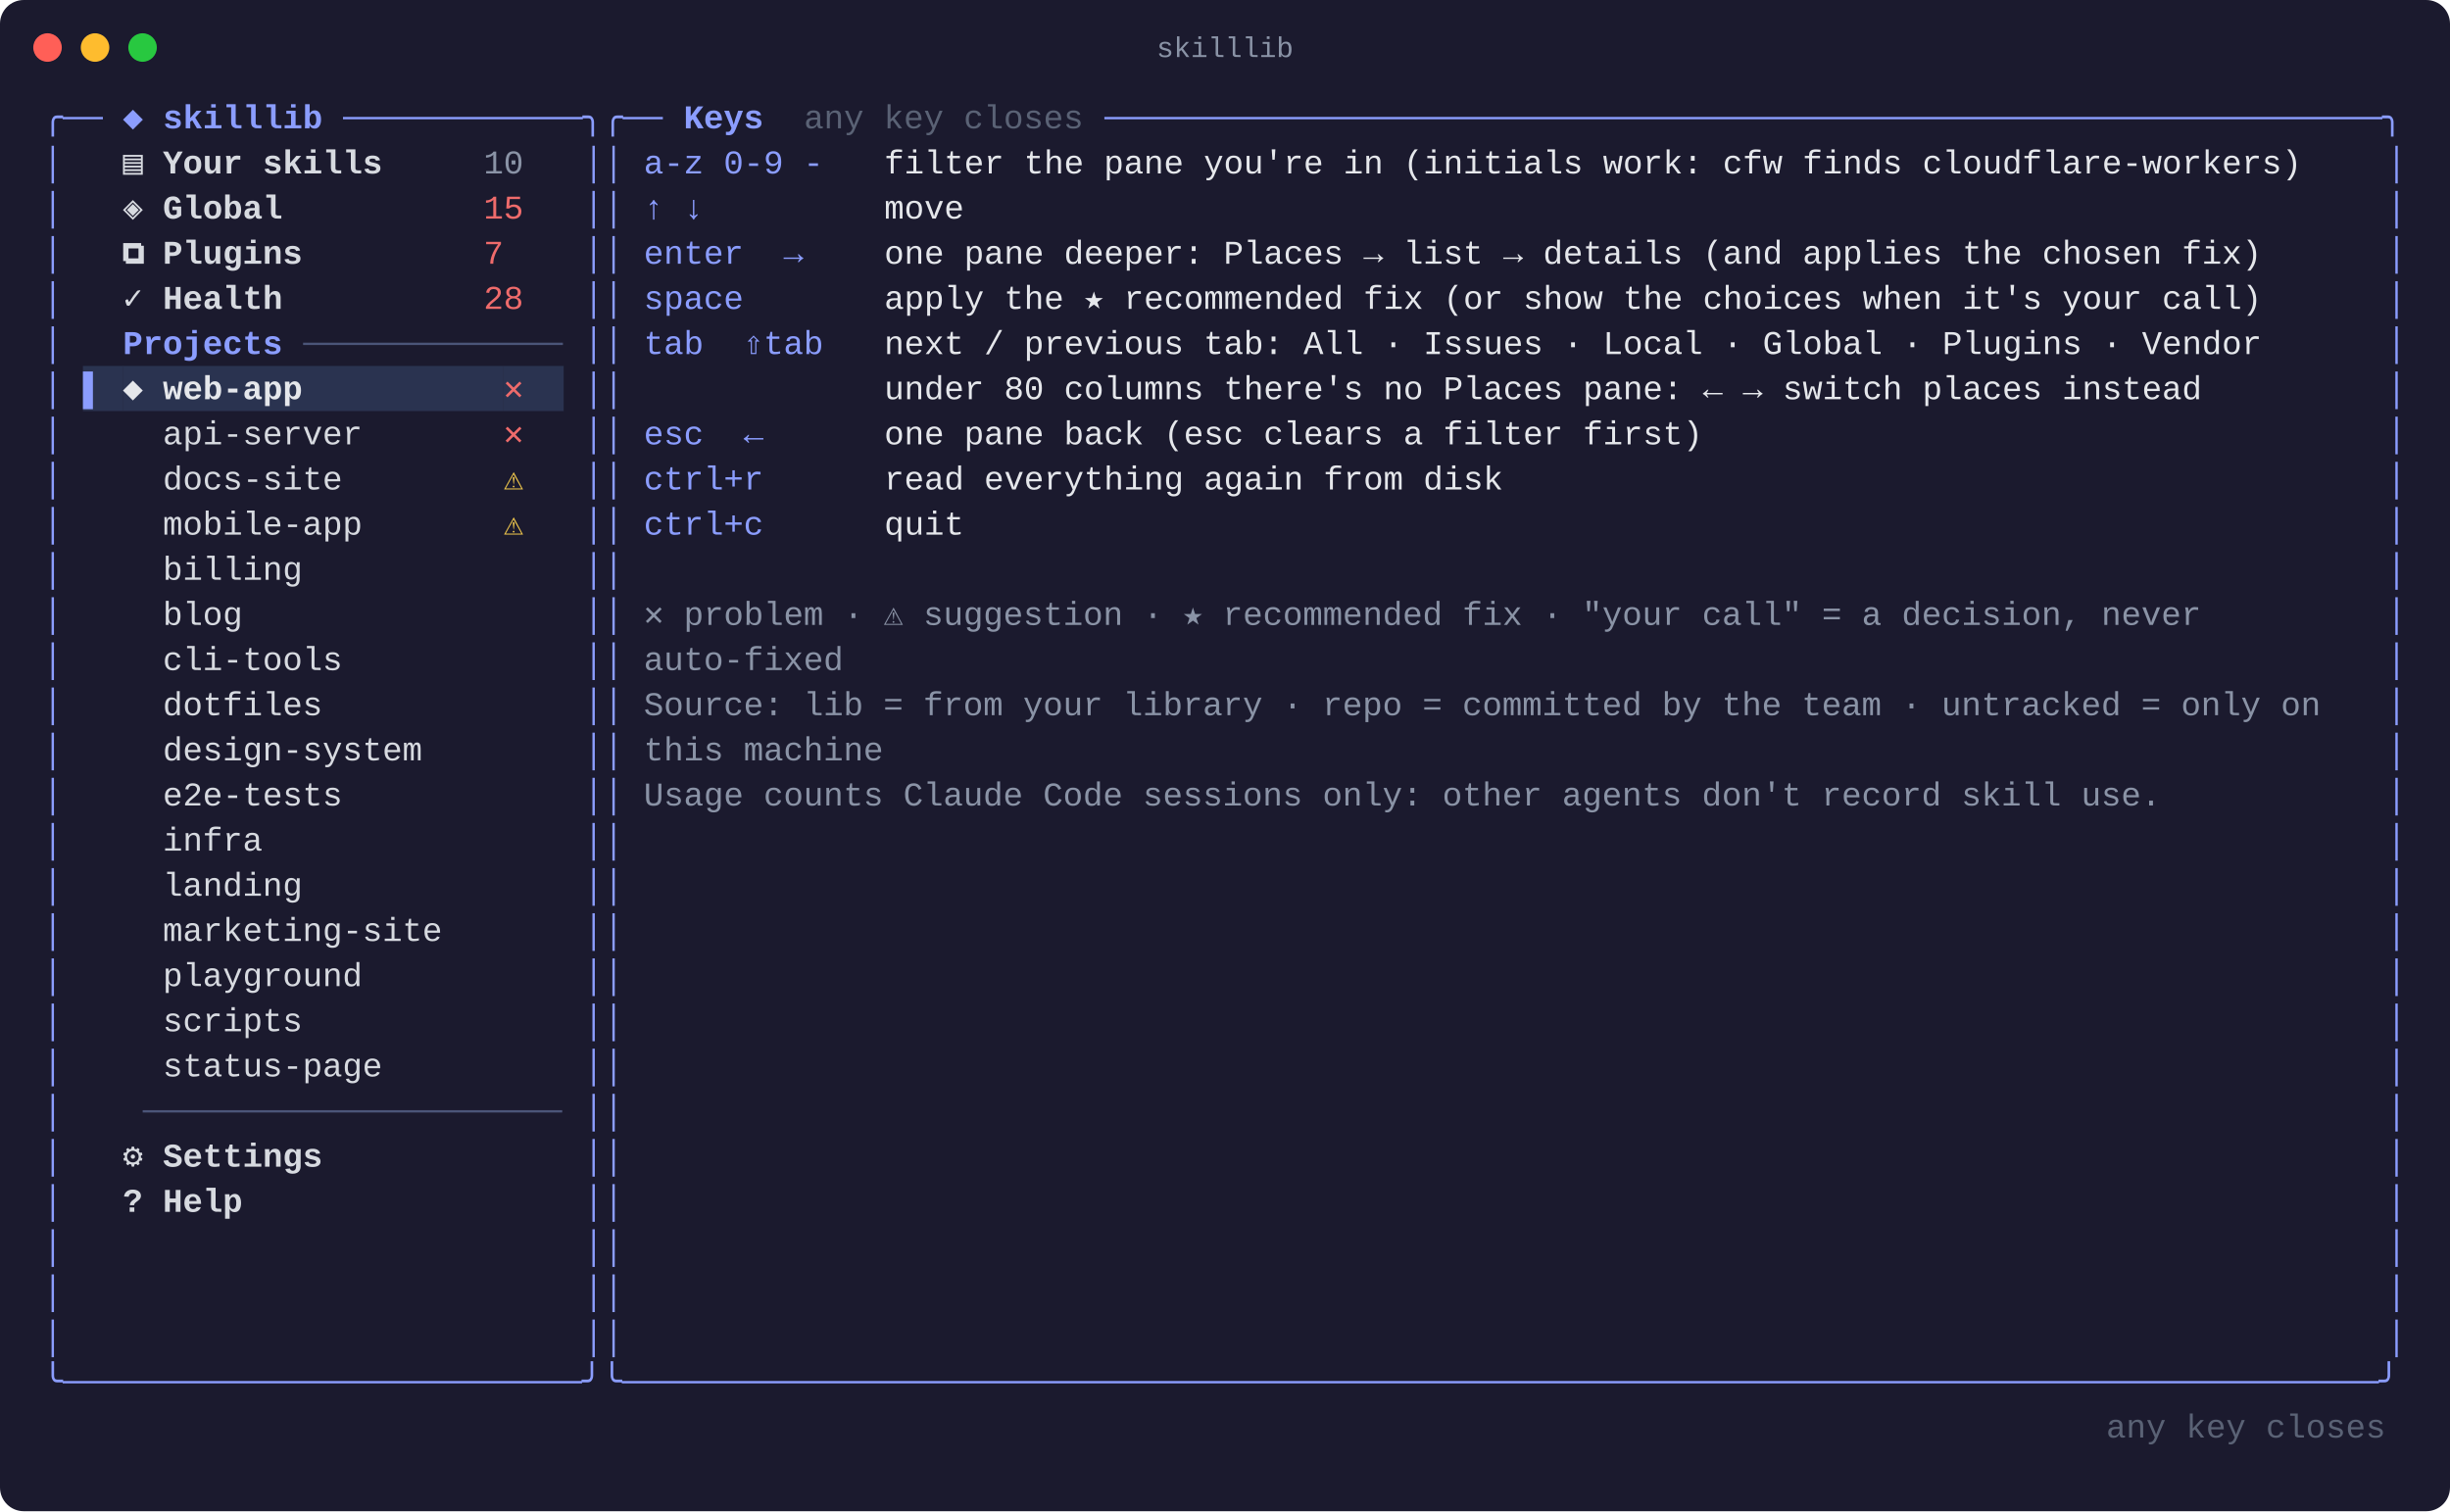
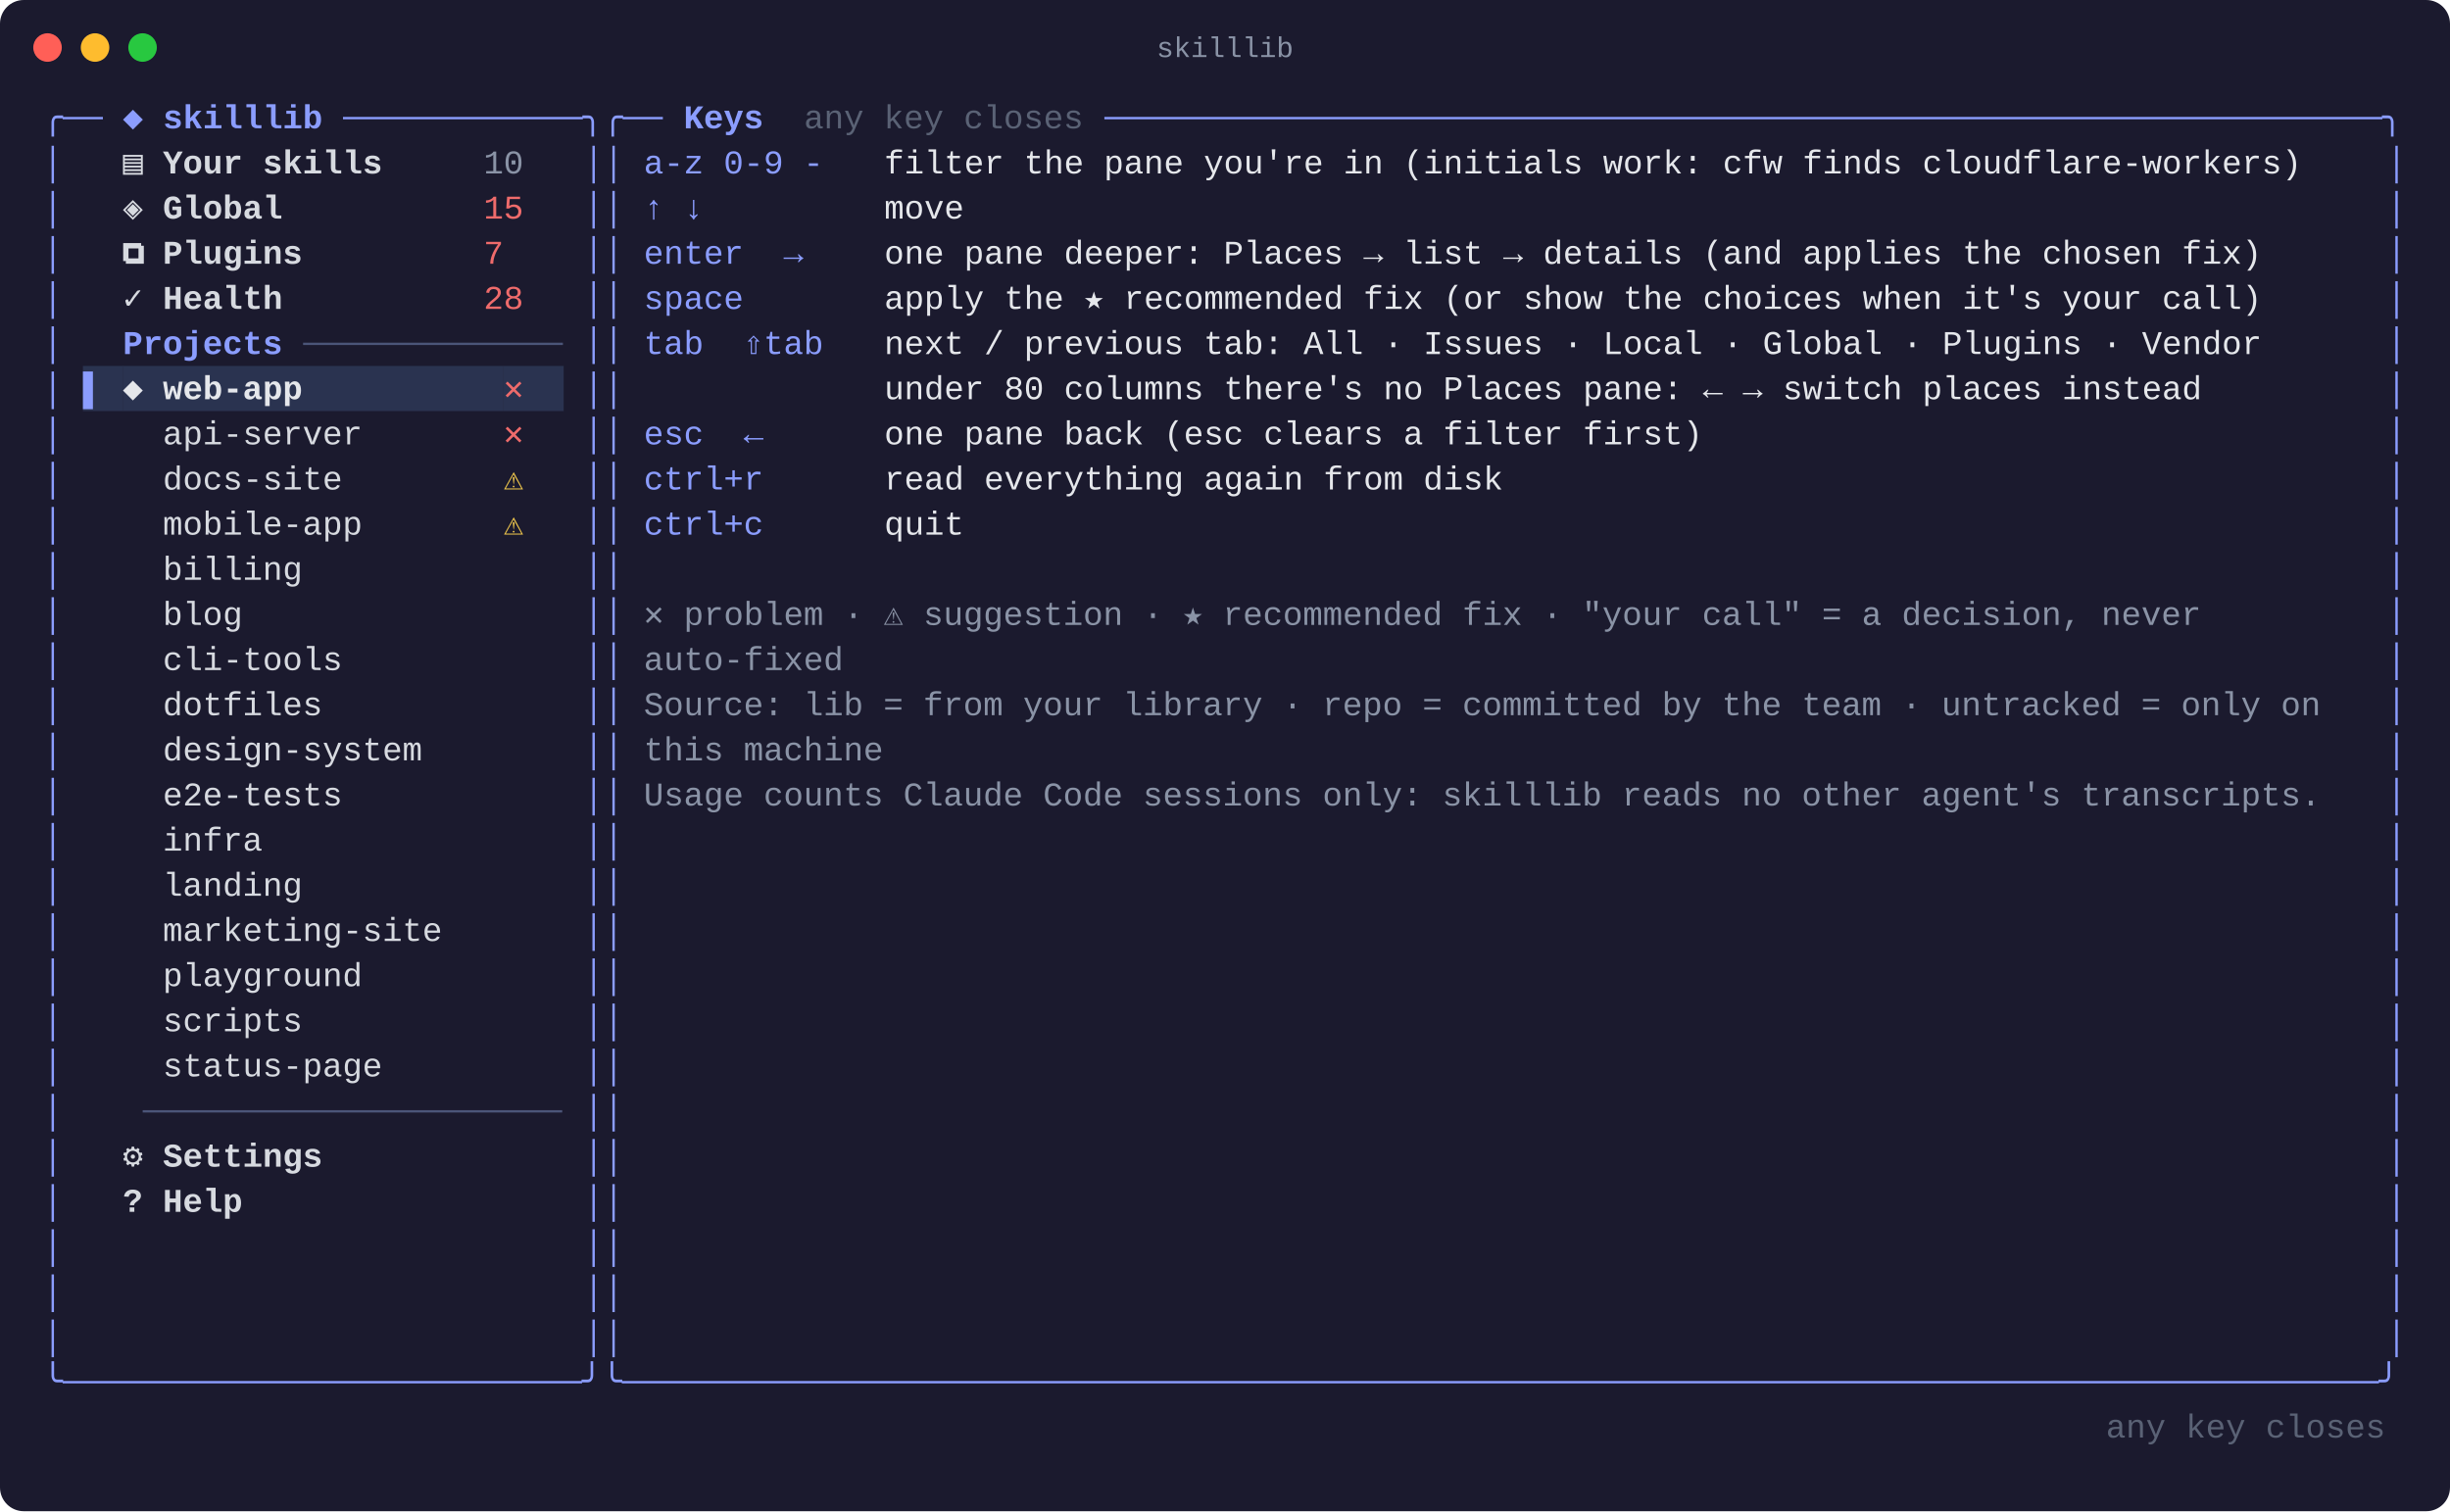
<svg xmlns="http://www.w3.org/2000/svg" width="1031" height="636" viewBox="0 0 1031 636" font-family="SFMono-Regular, Menlo, Consolas, 'Liberation Mono', monospace" font-size="14">
  <rect width="1031" height="636" rx="10" fill="#1b1a2e" />
  <circle cx="20" cy="20" r="6" fill="#ff5f57" />
  <circle cx="40" cy="20" r="6" fill="#febc2e" />
  <circle cx="60" cy="20" r="6" fill="#28c840" />
  <text x="515.5" y="24" fill="#8a93a6" font-size="12" text-anchor="middle">skilllib</text>
  <text x="18.0" y="54.0" fill="#8b9dff" xml:space="preserve" textLength="25.3" lengthAdjust="spacingAndGlyphs">╭──</text>
  <text x="43.3" y="54.0" fill="#8b9dff" font-weight="bold" xml:space="preserve" textLength="101.2" lengthAdjust="spacingAndGlyphs"> ◆ skilllib </text>
  <text x="144.4" y="54.0" fill="#8b9dff" xml:space="preserve" textLength="134.9" lengthAdjust="spacingAndGlyphs">────────────╮╭──</text>
  <text x="279.3" y="54.0" fill="#8b9dff" font-weight="bold" xml:space="preserve" textLength="50.6" lengthAdjust="spacingAndGlyphs"> Keys </text>
  <text x="329.9" y="54.0" fill="#5a6275" xml:space="preserve" textLength="134.9" lengthAdjust="spacingAndGlyphs"> any key closes </text>
  <text x="464.8" y="54.0" fill="#8b9dff" xml:space="preserve" textLength="547.9" lengthAdjust="spacingAndGlyphs">────────────────────────────────────────────────────────────────╮</text>
  <text x="18.0" y="73.0" fill="#8b9dff" xml:space="preserve" textLength="8.4" lengthAdjust="spacingAndGlyphs">│</text>
  <text x="51.7" y="73.0" fill="#d7dae0" font-weight="bold" xml:space="preserve" textLength="151.7" lengthAdjust="spacingAndGlyphs">▤ Your skills     </text>
  <text x="203.5" y="73.0" fill="#8a93a6" xml:space="preserve" textLength="33.7" lengthAdjust="spacingAndGlyphs">10  </text>
  <text x="245.6" y="73.0" fill="#8b9dff" xml:space="preserve" textLength="16.9" lengthAdjust="spacingAndGlyphs">││</text>
  <text x="270.9" y="73.0" fill="#8b9dff" xml:space="preserve" textLength="101.2" lengthAdjust="spacingAndGlyphs">a-z 0-9 -   </text>
  <text x="372.1" y="73.0" fill="#e5e7eb" xml:space="preserve" textLength="598.5" lengthAdjust="spacingAndGlyphs">filter the pane you're in (initials work: cfw finds cloudflare-workers)</text>
  <text x="1004.3" y="73.0" fill="#8b9dff" xml:space="preserve" textLength="8.4" lengthAdjust="spacingAndGlyphs">│</text>
  <text x="18.0" y="92.0" fill="#8b9dff" xml:space="preserve" textLength="8.4" lengthAdjust="spacingAndGlyphs">│</text>
  <text x="51.7" y="92.0" fill="#d7dae0" font-weight="bold" xml:space="preserve" textLength="151.7" lengthAdjust="spacingAndGlyphs">◈ Global          </text>
  <text x="203.5" y="92.0" fill="#ef6b6b" xml:space="preserve" textLength="33.7" lengthAdjust="spacingAndGlyphs">15  </text>
  <text x="245.6" y="92.0" fill="#8b9dff" xml:space="preserve" textLength="16.9" lengthAdjust="spacingAndGlyphs">││</text>
  <text x="270.9" y="92.0" fill="#8b9dff" xml:space="preserve" textLength="101.2" lengthAdjust="spacingAndGlyphs">↑ ↓         </text>
  <text x="372.1" y="92.0" fill="#e5e7eb" xml:space="preserve" textLength="33.7" lengthAdjust="spacingAndGlyphs">move</text>
  <text x="1004.3" y="92.0" fill="#8b9dff" xml:space="preserve" textLength="8.4" lengthAdjust="spacingAndGlyphs">│</text>
  <text x="18.0" y="111.0" fill="#8b9dff" xml:space="preserve" textLength="8.4" lengthAdjust="spacingAndGlyphs">│</text>
  <text x="51.7" y="111.0" fill="#d7dae0" font-weight="bold" xml:space="preserve" textLength="151.7" lengthAdjust="spacingAndGlyphs">⧉ Plugins         </text>
  <text x="203.5" y="111.0" fill="#ef6b6b" xml:space="preserve" textLength="33.7" lengthAdjust="spacingAndGlyphs">7   </text>
  <text x="245.6" y="111.0" fill="#8b9dff" xml:space="preserve" textLength="16.9" lengthAdjust="spacingAndGlyphs">││</text>
  <text x="270.9" y="111.0" fill="#8b9dff" xml:space="preserve" textLength="101.2" lengthAdjust="spacingAndGlyphs">enter  →    </text>
  <text x="372.1" y="111.0" fill="#e5e7eb" xml:space="preserve" textLength="581.7" lengthAdjust="spacingAndGlyphs">one pane deeper: Places → list → details (and applies the chosen fix)</text>
  <text x="1004.3" y="111.0" fill="#8b9dff" xml:space="preserve" textLength="8.4" lengthAdjust="spacingAndGlyphs">│</text>
  <text x="18.0" y="130.0" fill="#8b9dff" xml:space="preserve" textLength="8.4" lengthAdjust="spacingAndGlyphs">│</text>
  <text x="51.7" y="130.0" fill="#d7dae0" font-weight="bold" xml:space="preserve" textLength="151.7" lengthAdjust="spacingAndGlyphs">✓ Health          </text>
  <text x="203.5" y="130.0" fill="#ef6b6b" xml:space="preserve" textLength="33.7" lengthAdjust="spacingAndGlyphs">28  </text>
  <text x="245.6" y="130.0" fill="#8b9dff" xml:space="preserve" textLength="16.9" lengthAdjust="spacingAndGlyphs">││</text>
  <text x="270.9" y="130.0" fill="#8b9dff" xml:space="preserve" textLength="101.2" lengthAdjust="spacingAndGlyphs">space       </text>
  <text x="372.1" y="130.0" fill="#e5e7eb" xml:space="preserve" textLength="581.7" lengthAdjust="spacingAndGlyphs">apply the ★ recommended fix (or show the choices when it's your call)</text>
  <text x="1004.3" y="130.0" fill="#8b9dff" xml:space="preserve" textLength="8.4" lengthAdjust="spacingAndGlyphs">│</text>
  <text x="18.0" y="149.0" fill="#8b9dff" xml:space="preserve" textLength="8.4" lengthAdjust="spacingAndGlyphs">│</text>
  <text x="34.9" y="149.0" fill="#8b9dff" font-weight="bold" xml:space="preserve" textLength="92.7" lengthAdjust="spacingAndGlyphs">  Projects </text>
  <text x="127.6" y="149.0" fill="#4b5578" xml:space="preserve" textLength="109.6" lengthAdjust="spacingAndGlyphs">─────────────</text>
  <text x="245.6" y="149.0" fill="#8b9dff" xml:space="preserve" textLength="16.9" lengthAdjust="spacingAndGlyphs">││</text>
  <text x="270.9" y="149.0" fill="#8b9dff" xml:space="preserve" textLength="101.2" lengthAdjust="spacingAndGlyphs">tab  ⇧tab   </text>
  <text x="372.1" y="149.0" fill="#e5e7eb" xml:space="preserve" textLength="581.7" lengthAdjust="spacingAndGlyphs">next / previous tab: All · Issues · Local · Global · Plugins · Vendor</text>
  <text x="1004.3" y="149.0" fill="#8b9dff" xml:space="preserve" textLength="8.4" lengthAdjust="spacingAndGlyphs">│</text>
  <text x="18.0" y="168.0" fill="#8b9dff" xml:space="preserve" textLength="8.4" lengthAdjust="spacingAndGlyphs">│</text>
  <rect x="34.9" y="154.0" width="16.9" height="19" fill="#2a3350" />
  <text x="34.9" y="168.0" fill="#8b9dff" xml:space="preserve" textLength="16.9" lengthAdjust="spacingAndGlyphs">▌ </text>
  <rect x="51.7" y="154.0" width="160.2" height="19" fill="#2a3350" />
  <text x="51.7" y="168.0" fill="#e5e7eb" font-weight="bold" xml:space="preserve" textLength="160.2" lengthAdjust="spacingAndGlyphs">◆ web-app          </text>
  <rect x="211.9" y="154.0" width="25.3" height="19" fill="#2a3350" />
  <text x="211.9" y="168.0" fill="#ef6b6b" xml:space="preserve" textLength="25.3" lengthAdjust="spacingAndGlyphs">✕  </text>
  <text x="245.6" y="168.0" fill="#8b9dff" xml:space="preserve" textLength="16.9" lengthAdjust="spacingAndGlyphs">││</text>
  <text x="372.1" y="168.0" fill="#e5e7eb" xml:space="preserve" textLength="556.4" lengthAdjust="spacingAndGlyphs">under 80 columns there's no Places pane: ← → switch places instead</text>
  <text x="1004.3" y="168.0" fill="#8b9dff" xml:space="preserve" textLength="8.4" lengthAdjust="spacingAndGlyphs">│</text>
  <text x="18.0" y="187.0" fill="#8b9dff" xml:space="preserve" textLength="8.4" lengthAdjust="spacingAndGlyphs">│</text>
  <text x="51.7" y="187.0" fill="#d7dae0" xml:space="preserve" textLength="160.2" lengthAdjust="spacingAndGlyphs">  api-server       </text>
  <text x="211.9" y="187.0" fill="#ef6b6b" xml:space="preserve" textLength="25.3" lengthAdjust="spacingAndGlyphs">✕  </text>
  <text x="245.6" y="187.0" fill="#8b9dff" xml:space="preserve" textLength="16.9" lengthAdjust="spacingAndGlyphs">││</text>
  <text x="270.9" y="187.0" fill="#8b9dff" xml:space="preserve" textLength="101.2" lengthAdjust="spacingAndGlyphs">esc  ←      </text>
  <text x="372.1" y="187.0" fill="#e5e7eb" xml:space="preserve" textLength="345.6" lengthAdjust="spacingAndGlyphs">one pane back (esc clears a filter first)</text>
  <text x="1004.3" y="187.0" fill="#8b9dff" xml:space="preserve" textLength="8.4" lengthAdjust="spacingAndGlyphs">│</text>
  <text x="18.0" y="206.0" fill="#8b9dff" xml:space="preserve" textLength="8.4" lengthAdjust="spacingAndGlyphs">│</text>
  <text x="51.7" y="206.0" fill="#d7dae0" xml:space="preserve" textLength="160.2" lengthAdjust="spacingAndGlyphs">  docs-site        </text>
  <text x="211.9" y="206.0" fill="#f2c94c" xml:space="preserve" textLength="25.3" lengthAdjust="spacingAndGlyphs">⚠  </text>
  <text x="245.6" y="206.0" fill="#8b9dff" xml:space="preserve" textLength="16.9" lengthAdjust="spacingAndGlyphs">││</text>
  <text x="270.9" y="206.0" fill="#8b9dff" xml:space="preserve" textLength="101.2" lengthAdjust="spacingAndGlyphs">ctrl+r      </text>
  <text x="372.1" y="206.0" fill="#e5e7eb" xml:space="preserve" textLength="261.3" lengthAdjust="spacingAndGlyphs">read everything again from disk</text>
  <text x="1004.3" y="206.0" fill="#8b9dff" xml:space="preserve" textLength="8.4" lengthAdjust="spacingAndGlyphs">│</text>
  <text x="18.0" y="225.0" fill="#8b9dff" xml:space="preserve" textLength="8.4" lengthAdjust="spacingAndGlyphs">│</text>
  <text x="51.7" y="225.0" fill="#d7dae0" xml:space="preserve" textLength="160.2" lengthAdjust="spacingAndGlyphs">  mobile-app       </text>
  <text x="211.9" y="225.0" fill="#f2c94c" xml:space="preserve" textLength="25.3" lengthAdjust="spacingAndGlyphs">⚠  </text>
  <text x="245.6" y="225.0" fill="#8b9dff" xml:space="preserve" textLength="16.9" lengthAdjust="spacingAndGlyphs">││</text>
  <text x="270.9" y="225.0" fill="#8b9dff" xml:space="preserve" textLength="101.2" lengthAdjust="spacingAndGlyphs">ctrl+c      </text>
  <text x="372.1" y="225.0" fill="#e5e7eb" xml:space="preserve" textLength="33.7" lengthAdjust="spacingAndGlyphs">quit</text>
  <text x="1004.3" y="225.0" fill="#8b9dff" xml:space="preserve" textLength="8.4" lengthAdjust="spacingAndGlyphs">│</text>
  <text x="18.0" y="244.0" fill="#8b9dff" xml:space="preserve" textLength="8.4" lengthAdjust="spacingAndGlyphs">│</text>
  <text x="51.7" y="244.0" fill="#d7dae0" xml:space="preserve" textLength="193.9" lengthAdjust="spacingAndGlyphs">  billing              </text>
  <text x="245.6" y="244.0" fill="#8b9dff" xml:space="preserve" textLength="16.9" lengthAdjust="spacingAndGlyphs">││</text>
  <text x="1004.3" y="244.0" fill="#8b9dff" xml:space="preserve" textLength="8.4" lengthAdjust="spacingAndGlyphs">│</text>
  <text x="18.0" y="263.0" fill="#8b9dff" xml:space="preserve" textLength="8.4" lengthAdjust="spacingAndGlyphs">│</text>
  <text x="51.7" y="263.0" fill="#d7dae0" xml:space="preserve" textLength="193.9" lengthAdjust="spacingAndGlyphs">  blog                 </text>
  <text x="245.6" y="263.0" fill="#8b9dff" xml:space="preserve" textLength="16.9" lengthAdjust="spacingAndGlyphs">││</text>
  <text x="270.9" y="263.0" fill="#8a93a6" xml:space="preserve" textLength="657.5" lengthAdjust="spacingAndGlyphs">✕ problem · ⚠ suggestion · ★ recommended fix · "your call" = a decision, never</text>
  <text x="1004.3" y="263.0" fill="#8b9dff" xml:space="preserve" textLength="8.4" lengthAdjust="spacingAndGlyphs">│</text>
  <text x="18.0" y="282.0" fill="#8b9dff" xml:space="preserve" textLength="8.4" lengthAdjust="spacingAndGlyphs">│</text>
  <text x="51.7" y="282.0" fill="#d7dae0" xml:space="preserve" textLength="193.9" lengthAdjust="spacingAndGlyphs">  cli-tools            </text>
  <text x="245.6" y="282.0" fill="#8b9dff" xml:space="preserve" textLength="16.9" lengthAdjust="spacingAndGlyphs">││</text>
  <text x="270.9" y="282.0" fill="#8a93a6" xml:space="preserve" textLength="84.3" lengthAdjust="spacingAndGlyphs">auto-fixed</text>
  <text x="1004.3" y="282.0" fill="#8b9dff" xml:space="preserve" textLength="8.4" lengthAdjust="spacingAndGlyphs">│</text>
  <text x="18.0" y="301.0" fill="#8b9dff" xml:space="preserve" textLength="8.4" lengthAdjust="spacingAndGlyphs">│</text>
  <text x="51.7" y="301.0" fill="#d7dae0" xml:space="preserve" textLength="193.9" lengthAdjust="spacingAndGlyphs">  dotfiles             </text>
  <text x="245.6" y="301.0" fill="#8b9dff" xml:space="preserve" textLength="16.9" lengthAdjust="spacingAndGlyphs">││</text>
  <text x="270.9" y="301.0" fill="#8a93a6" xml:space="preserve" textLength="708.1" lengthAdjust="spacingAndGlyphs">Source: lib = from your library · repo = committed by the team · untracked = only on</text>
  <text x="1004.3" y="301.0" fill="#8b9dff" xml:space="preserve" textLength="8.4" lengthAdjust="spacingAndGlyphs">│</text>
  <text x="18.0" y="320.0" fill="#8b9dff" xml:space="preserve" textLength="8.4" lengthAdjust="spacingAndGlyphs">│</text>
  <text x="51.7" y="320.0" fill="#d7dae0" xml:space="preserve" textLength="193.9" lengthAdjust="spacingAndGlyphs">  design-system        </text>
  <text x="245.6" y="320.0" fill="#8b9dff" xml:space="preserve" textLength="16.9" lengthAdjust="spacingAndGlyphs">││</text>
  <text x="270.9" y="320.0" fill="#8a93a6" xml:space="preserve" textLength="101.2" lengthAdjust="spacingAndGlyphs">this machine</text>
  <text x="1004.3" y="320.0" fill="#8b9dff" xml:space="preserve" textLength="8.4" lengthAdjust="spacingAndGlyphs">│</text>
  <text x="18.0" y="339.0" fill="#8b9dff" xml:space="preserve" textLength="8.4" lengthAdjust="spacingAndGlyphs">│</text>
  <text x="51.7" y="339.0" fill="#d7dae0" xml:space="preserve" textLength="193.9" lengthAdjust="spacingAndGlyphs">  e2e-tests            </text>
  <text x="245.6" y="339.0" fill="#8b9dff" xml:space="preserve" textLength="16.9" lengthAdjust="spacingAndGlyphs">││</text>
-   <text x="270.9" y="339.0" fill="#8a93a6" xml:space="preserve" textLength="640.7" lengthAdjust="spacingAndGlyphs">Usage counts Claude Code sessions only: other agents don't record skill use.</text>
+   <text x="270.9" y="339.0" fill="#8a93a6" xml:space="preserve" textLength="708.1" lengthAdjust="spacingAndGlyphs">Usage counts Claude Code sessions only: skilllib reads no other agent's transcripts.</text>
  <text x="1004.3" y="339.0" fill="#8b9dff" xml:space="preserve" textLength="8.4" lengthAdjust="spacingAndGlyphs">│</text>
  <text x="18.0" y="358.0" fill="#8b9dff" xml:space="preserve" textLength="8.4" lengthAdjust="spacingAndGlyphs">│</text>
  <text x="51.7" y="358.0" fill="#d7dae0" xml:space="preserve" textLength="193.9" lengthAdjust="spacingAndGlyphs">  infra                </text>
  <text x="245.6" y="358.0" fill="#8b9dff" xml:space="preserve" textLength="16.9" lengthAdjust="spacingAndGlyphs">││</text>
  <text x="1004.3" y="358.0" fill="#8b9dff" xml:space="preserve" textLength="8.4" lengthAdjust="spacingAndGlyphs">│</text>
  <text x="18.0" y="377.0" fill="#8b9dff" xml:space="preserve" textLength="8.4" lengthAdjust="spacingAndGlyphs">│</text>
  <text x="51.7" y="377.0" fill="#d7dae0" xml:space="preserve" textLength="193.9" lengthAdjust="spacingAndGlyphs">  landing              </text>
  <text x="245.6" y="377.0" fill="#8b9dff" xml:space="preserve" textLength="16.9" lengthAdjust="spacingAndGlyphs">││</text>
  <text x="1004.3" y="377.0" fill="#8b9dff" xml:space="preserve" textLength="8.4" lengthAdjust="spacingAndGlyphs">│</text>
  <text x="18.0" y="396.0" fill="#8b9dff" xml:space="preserve" textLength="8.4" lengthAdjust="spacingAndGlyphs">│</text>
  <text x="51.7" y="396.0" fill="#d7dae0" xml:space="preserve" textLength="193.9" lengthAdjust="spacingAndGlyphs">  marketing-site       </text>
  <text x="245.6" y="396.0" fill="#8b9dff" xml:space="preserve" textLength="16.9" lengthAdjust="spacingAndGlyphs">││</text>
  <text x="1004.3" y="396.0" fill="#8b9dff" xml:space="preserve" textLength="8.4" lengthAdjust="spacingAndGlyphs">│</text>
  <text x="18.0" y="415.0" fill="#8b9dff" xml:space="preserve" textLength="8.4" lengthAdjust="spacingAndGlyphs">│</text>
  <text x="51.7" y="415.0" fill="#d7dae0" xml:space="preserve" textLength="193.9" lengthAdjust="spacingAndGlyphs">  playground           </text>
  <text x="245.6" y="415.0" fill="#8b9dff" xml:space="preserve" textLength="16.9" lengthAdjust="spacingAndGlyphs">││</text>
  <text x="1004.3" y="415.0" fill="#8b9dff" xml:space="preserve" textLength="8.4" lengthAdjust="spacingAndGlyphs">│</text>
  <text x="18.0" y="434.0" fill="#8b9dff" xml:space="preserve" textLength="8.4" lengthAdjust="spacingAndGlyphs">│</text>
  <text x="51.7" y="434.0" fill="#d7dae0" xml:space="preserve" textLength="193.9" lengthAdjust="spacingAndGlyphs">  scripts              </text>
  <text x="245.6" y="434.0" fill="#8b9dff" xml:space="preserve" textLength="16.9" lengthAdjust="spacingAndGlyphs">││</text>
  <text x="1004.3" y="434.0" fill="#8b9dff" xml:space="preserve" textLength="8.4" lengthAdjust="spacingAndGlyphs">│</text>
  <text x="18.0" y="453.0" fill="#8b9dff" xml:space="preserve" textLength="8.4" lengthAdjust="spacingAndGlyphs">│</text>
  <text x="51.7" y="453.0" fill="#d7dae0" xml:space="preserve" textLength="193.9" lengthAdjust="spacingAndGlyphs">  status-page          </text>
  <text x="245.6" y="453.0" fill="#8b9dff" xml:space="preserve" textLength="16.9" lengthAdjust="spacingAndGlyphs">││</text>
  <text x="1004.3" y="453.0" fill="#8b9dff" xml:space="preserve" textLength="8.4" lengthAdjust="spacingAndGlyphs">│</text>
  <text x="18.0" y="472.0" fill="#8b9dff" xml:space="preserve" textLength="8.4" lengthAdjust="spacingAndGlyphs">│</text>
  <text x="60.1" y="472.0" fill="#4b5578" xml:space="preserve" textLength="177.0" lengthAdjust="spacingAndGlyphs">─────────────────────</text>
  <text x="245.6" y="472.0" fill="#8b9dff" xml:space="preserve" textLength="16.9" lengthAdjust="spacingAndGlyphs">││</text>
  <text x="1004.3" y="472.0" fill="#8b9dff" xml:space="preserve" textLength="8.4" lengthAdjust="spacingAndGlyphs">│</text>
  <text x="18.0" y="491.0" fill="#8b9dff" xml:space="preserve" textLength="8.4" lengthAdjust="spacingAndGlyphs">│</text>
  <text x="51.7" y="491.0" fill="#d7dae0" font-weight="bold" xml:space="preserve" textLength="185.5" lengthAdjust="spacingAndGlyphs">⚙ Settings            </text>
  <text x="245.6" y="491.0" fill="#8b9dff" xml:space="preserve" textLength="16.9" lengthAdjust="spacingAndGlyphs">││</text>
  <text x="1004.3" y="491.0" fill="#8b9dff" xml:space="preserve" textLength="8.4" lengthAdjust="spacingAndGlyphs">│</text>
  <text x="18.0" y="510.0" fill="#8b9dff" xml:space="preserve" textLength="8.4" lengthAdjust="spacingAndGlyphs">│</text>
  <text x="51.7" y="510.0" fill="#d7dae0" font-weight="bold" xml:space="preserve" textLength="185.5" lengthAdjust="spacingAndGlyphs">? Help                </text>
  <text x="245.6" y="510.0" fill="#8b9dff" xml:space="preserve" textLength="16.9" lengthAdjust="spacingAndGlyphs">││</text>
  <text x="1004.3" y="510.0" fill="#8b9dff" xml:space="preserve" textLength="8.4" lengthAdjust="spacingAndGlyphs">│</text>
  <text x="18.0" y="529.0" fill="#8b9dff" xml:space="preserve" textLength="8.4" lengthAdjust="spacingAndGlyphs">│</text>
  <text x="245.6" y="529.0" fill="#8b9dff" xml:space="preserve" textLength="16.9" lengthAdjust="spacingAndGlyphs">││</text>
  <text x="1004.3" y="529.0" fill="#8b9dff" xml:space="preserve" textLength="8.4" lengthAdjust="spacingAndGlyphs">│</text>
  <text x="18.0" y="548.0" fill="#8b9dff" xml:space="preserve" textLength="8.4" lengthAdjust="spacingAndGlyphs">│</text>
  <text x="245.6" y="548.0" fill="#8b9dff" xml:space="preserve" textLength="16.9" lengthAdjust="spacingAndGlyphs">││</text>
  <text x="1004.3" y="548.0" fill="#8b9dff" xml:space="preserve" textLength="8.4" lengthAdjust="spacingAndGlyphs">│</text>
  <text x="18.0" y="567.0" fill="#8b9dff" xml:space="preserve" textLength="8.4" lengthAdjust="spacingAndGlyphs">│</text>
  <text x="245.6" y="567.0" fill="#8b9dff" xml:space="preserve" textLength="16.9" lengthAdjust="spacingAndGlyphs">││</text>
  <text x="1004.3" y="567.0" fill="#8b9dff" xml:space="preserve" textLength="8.4" lengthAdjust="spacingAndGlyphs">│</text>
  <text x="18.0" y="586.0" fill="#8b9dff" xml:space="preserve" textLength="994.7" lengthAdjust="spacingAndGlyphs">╰──────────────────────────╯╰────────────────────────────────────────────────────────────────────────────────────────╯</text>
-   <text x="886.3" y="605.0" fill="#5a6275" xml:space="preserve" textLength="126.4" lengthAdjust="spacingAndGlyphs">any key closes </text>
+   <text x="869.4" y="605.0" fill="#5a6275" xml:space="preserve" textLength="143.3" lengthAdjust="spacingAndGlyphs">  any key closes </text>
</svg>
